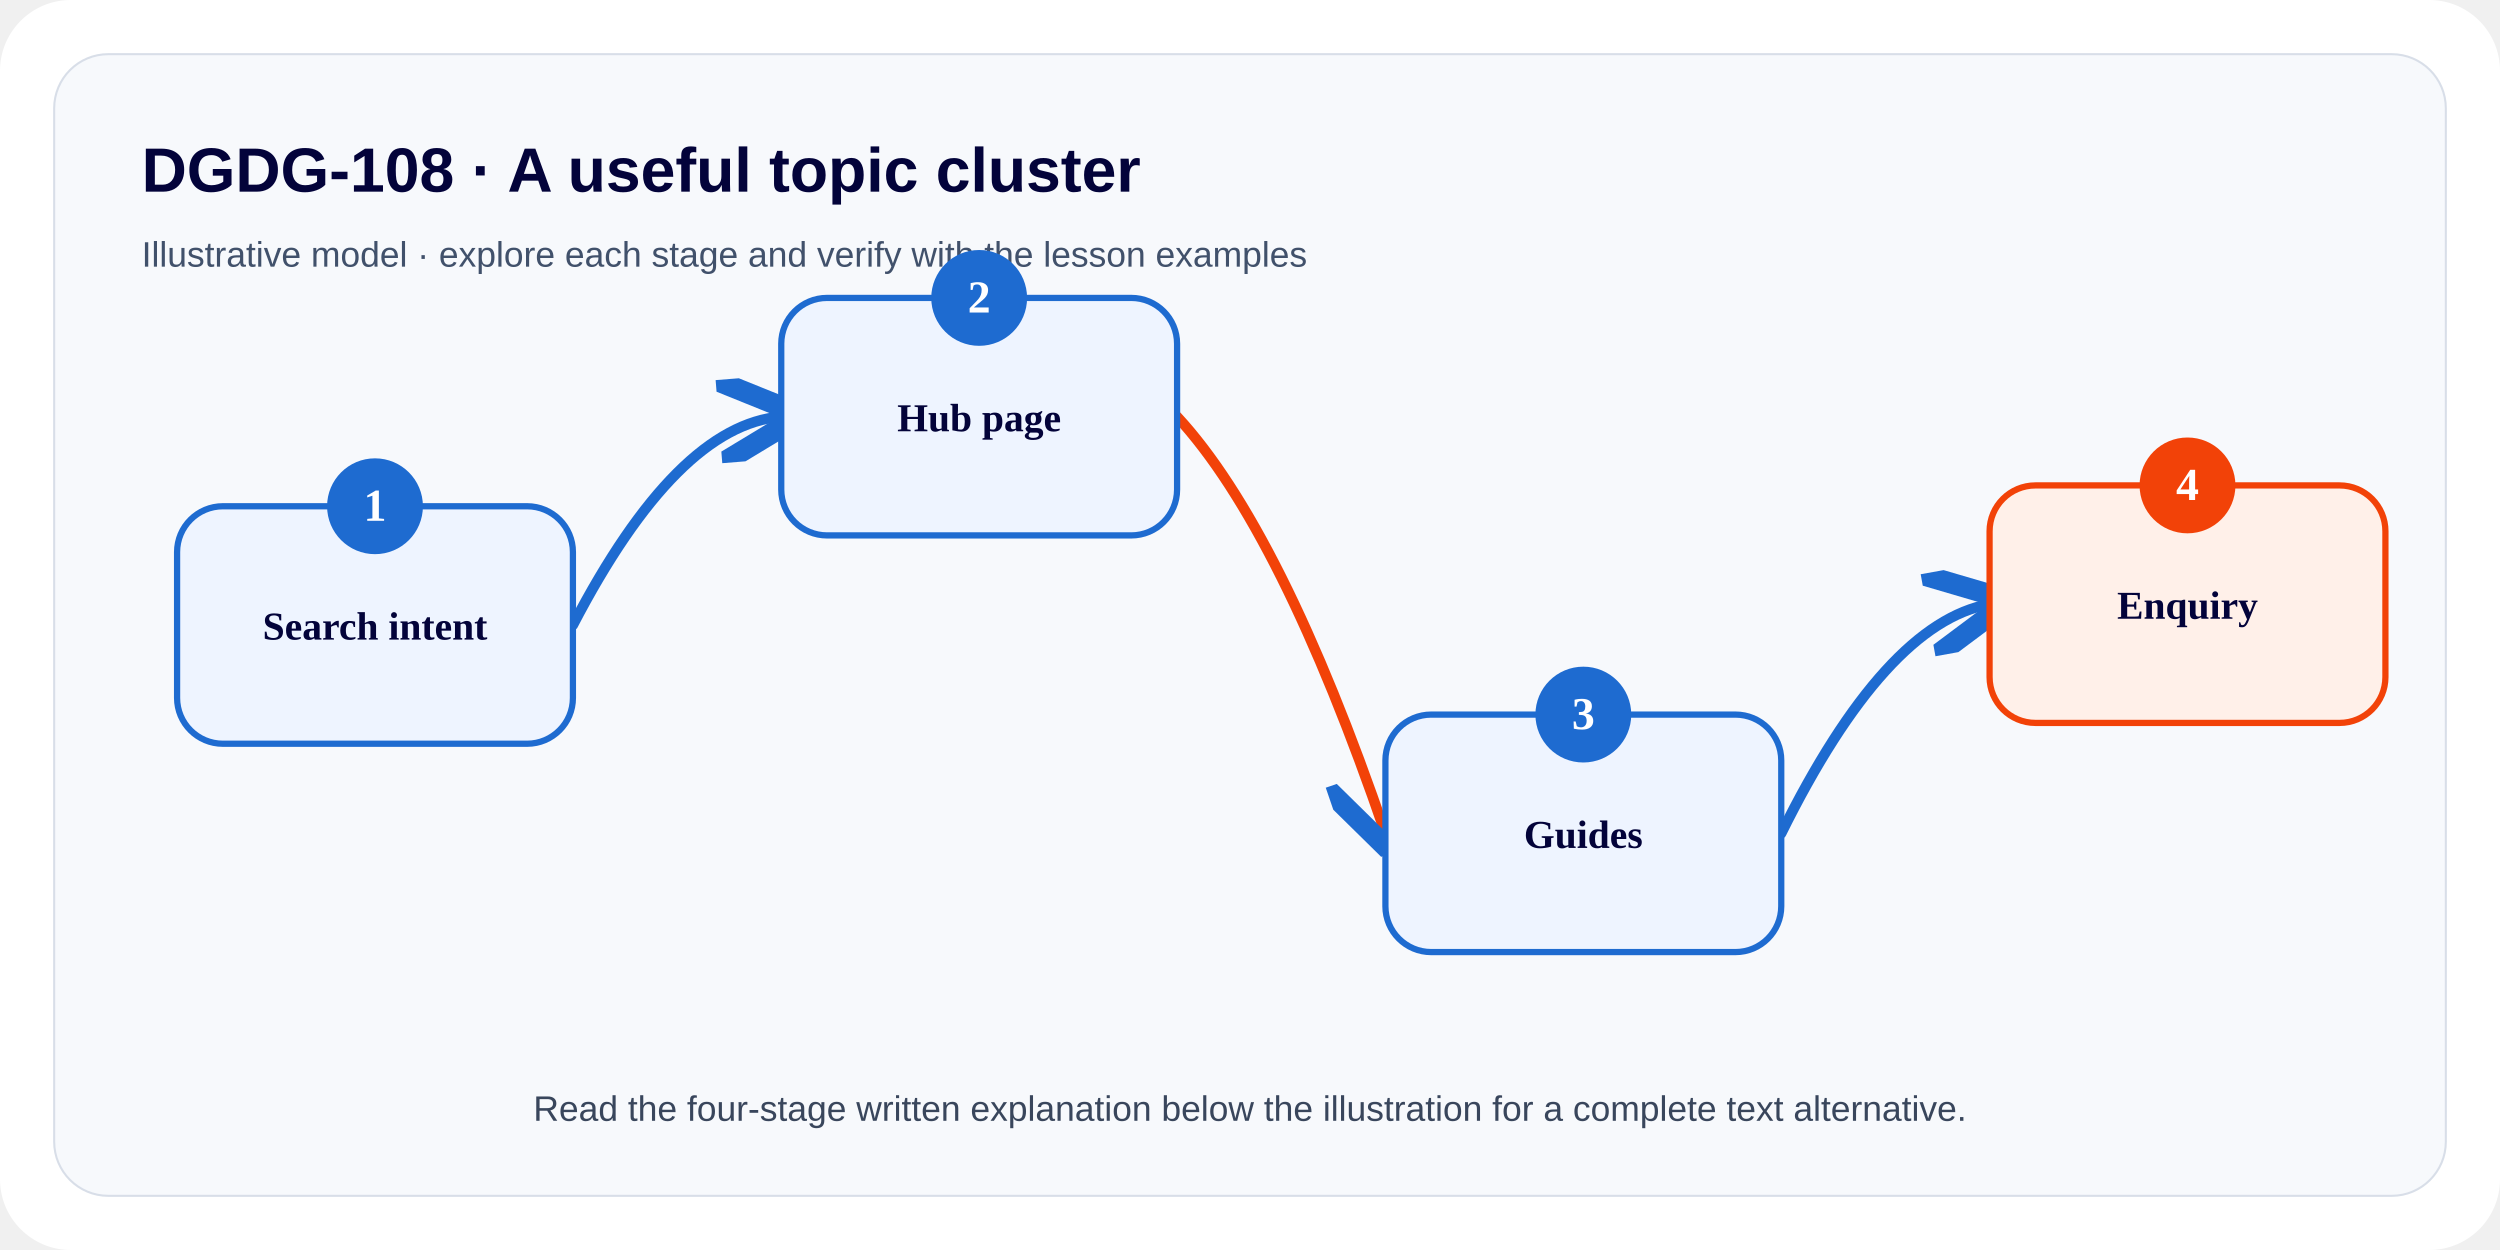
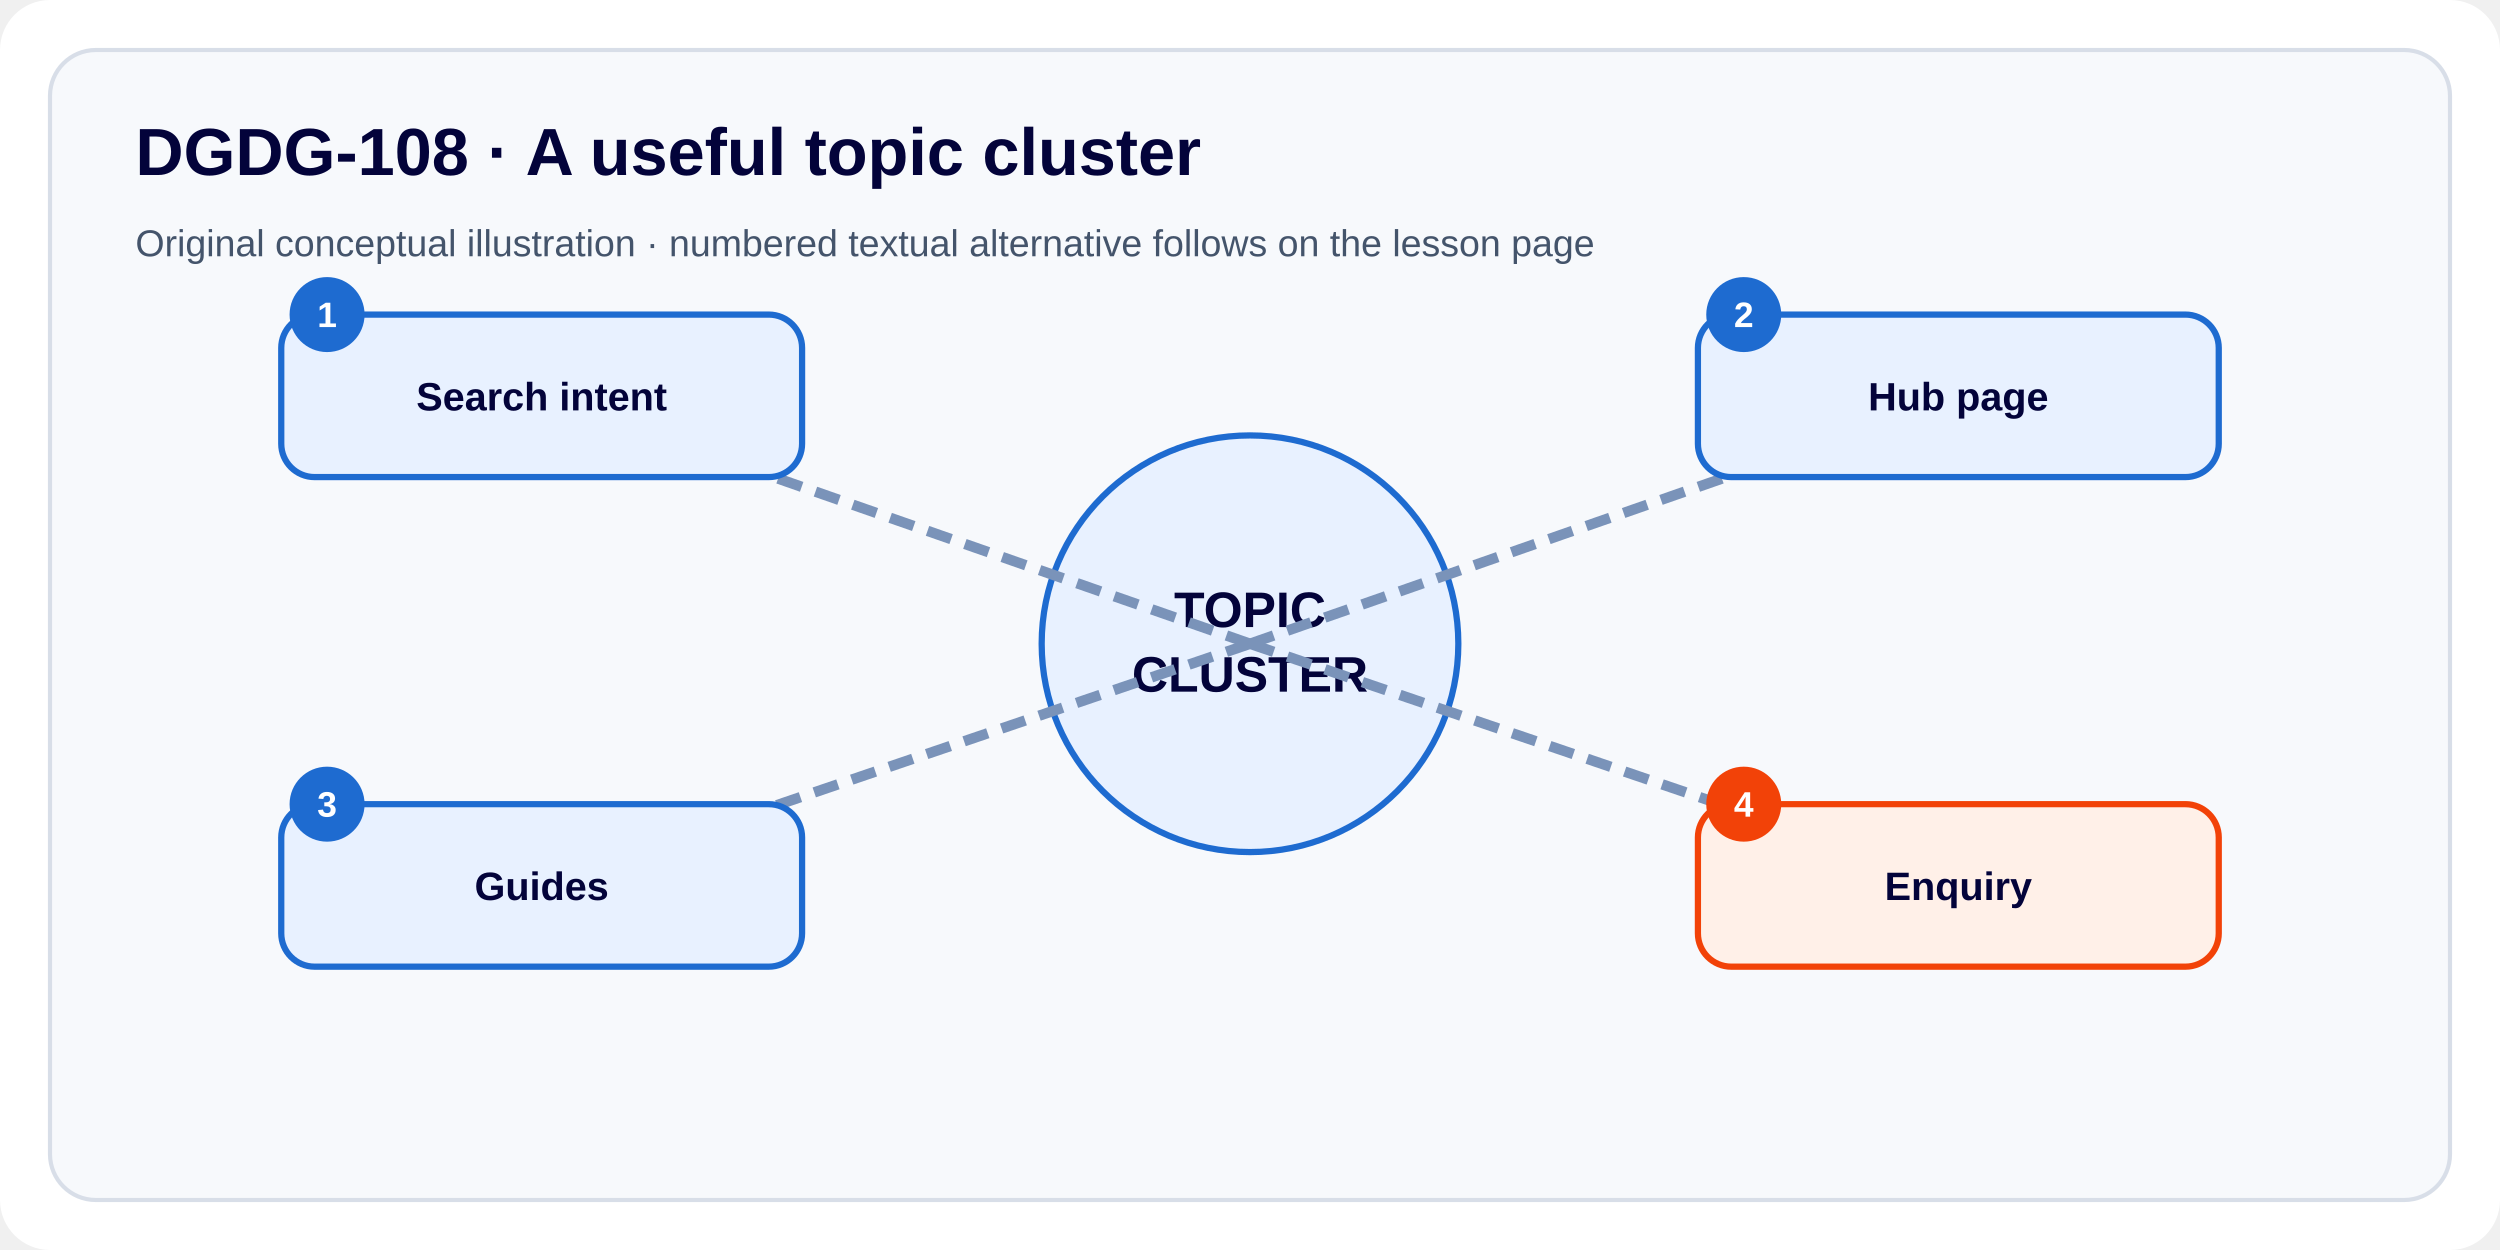
<svg xmlns="http://www.w3.org/2000/svg" viewBox="0 0 1200 600" role="img" aria-labelledby="title desc">
  <defs>
-     <marker id="a" markerWidth="8" markerHeight="8" refX="6" refY="4" orient="auto">
-       <path d="M0 0 L8 4 L0 8" fill="none" stroke="#1E6BD0" stroke-width="2" />
+     <marker id="arrow" markerWidth="8" markerHeight="8" refX="7" refY="4" orient="auto">
+       <path d="M1 1 L7 4 L1 7" fill="none" stroke="#1E6BD0" stroke-width="2" />
    </marker>
  </defs>
-   <rect width="1200" height="600" rx="34" fill="#FFFFFF" />
-   <rect x="26" y="26" width="1148" height="548" rx="26" fill="#F7F9FC" stroke="#D8DEE8" />
-   <text x="68" y="92" fill="#03033A" font-family="Arial,sans-serif" font-size="30" font-weight="700">DGDG-108 · A useful topic cluster</text>
-   <text x="68" y="128" fill="#41516B" font-family="Arial,sans-serif" font-size="17">Illustrative model · explore each stage and verify with the lesson examples</text>
-   <path d="M 275 300 Q 325 204 375 200" fill="none" stroke="#1E6BD0" stroke-width="5" stroke-linecap="round" marker-end="url(#a)" />
-   <path d="M 565 200 Q 615 254 665 400" fill="none" stroke="#F24208" stroke-width="5" stroke-linecap="round" marker-end="url(#a)" />
-   <path d="M 855 400 Q 905 299 955 290" fill="none" stroke="#1E6BD0" stroke-width="5" stroke-linecap="round" marker-end="url(#a)" />
+   <rect width="1200" height="600" rx="24" fill="#fff" />
+   <rect x="24" y="24" width="1152" height="552" rx="22" fill="#F7F9FC" stroke="#D8DEE8" stroke-width="2" />
+   <text x="65" y="84" fill="#03033A" font-size="32" font-family="Arial" font-weight="700">DGDG-108 · A useful topic cluster</text>
+   <text x="65" y="123" fill="#44546B" font-size="18" font-family="Arial">Original conceptual illustration · numbered textual alternative follows on the lesson page</text>
+   <circle cx="600" cy="309" r="100" fill="#E8F1FF" stroke="#1E6BD0" stroke-width="3" />
+   <text x="600" y="301" text-anchor="middle" font-family="Arial" font-size="24" font-weight="700" fill="#03033A">TOPIC</text>
+   <text x="600" y="332" text-anchor="middle" font-family="Arial" font-size="24" font-weight="700" fill="#03033A">CLUSTER</text>
+   <path d="M600 309 L260 190" stroke="#7A93B9" stroke-width="5" stroke-dasharray="12 7" />
+   <path d="M600 309 L940 190" stroke="#7A93B9" stroke-width="5" stroke-dasharray="12 7" />
+   <path d="M600 309 L260 425" stroke="#7A93B9" stroke-width="5" stroke-dasharray="12 7" />
+   <path d="M600 309 L940 425" stroke="#7A93B9" stroke-width="5" stroke-dasharray="12 7" />
  <g>
-     <rect x="85" y="243" width="190" height="114" rx="22" fill="#eef4ff" stroke="#1E6BD0" stroke-width="3" />
-     <circle cx="180" cy="243" r="23" fill="#1E6BD0" />
-     <text x="180" y="250" font-size="22" fill="white" text-anchor="middle" font-weight="700">1</text>
-     <text x="180" y="307" font-size="19" fill="#03033A" font-weight="700" text-anchor="middle">Search intent</text>
+     <rect x="135" y="151" width="250" height="78" rx="16" fill="#E8F1FF" stroke="#1E6BD0" stroke-width="3" />
+     <circle cx="157" cy="151" r="18" fill="#1E6BD0" />
+     <text x="157" y="157" text-anchor="middle" font-family="Arial,sans-serif" font-weight="700" font-size="17" fill="#fff">1</text>
+     <text x="260" y="197" text-anchor="middle" font-family="Arial,sans-serif" font-size="19" font-weight="700" fill="#03033A">Search intent</text>
  </g>
  <g>
-     <rect x="375" y="143" width="190" height="114" rx="22" fill="#eef4ff" stroke="#1E6BD0" stroke-width="3" />
-     <circle cx="470" cy="143" r="23" fill="#1E6BD0" />
-     <text x="470" y="150" font-size="22" fill="white" text-anchor="middle" font-weight="700">2</text>
-     <text x="470" y="207" font-size="19" fill="#03033A" font-weight="700" text-anchor="middle">Hub page</text>
+     <rect x="815" y="151" width="250" height="78" rx="16" fill="#E8F1FF" stroke="#1E6BD0" stroke-width="3" />
+     <circle cx="837" cy="151" r="18" fill="#1E6BD0" />
+     <text x="837" y="157" text-anchor="middle" font-family="Arial,sans-serif" font-weight="700" font-size="17" fill="#fff">2</text>
+     <text x="940" y="197" text-anchor="middle" font-family="Arial,sans-serif" font-size="19" font-weight="700" fill="#03033A">Hub page</text>
  </g>
  <g>
-     <rect x="665" y="343" width="190" height="114" rx="22" fill="#eef4ff" stroke="#1E6BD0" stroke-width="3" />
-     <circle cx="760" cy="343" r="23" fill="#1E6BD0" />
-     <text x="760" y="350" font-size="22" fill="white" text-anchor="middle" font-weight="700">3</text>
-     <text x="760" y="407" font-size="19" fill="#03033A" font-weight="700" text-anchor="middle">Guides</text>
+     <rect x="135" y="386" width="250" height="78" rx="16" fill="#E8F1FF" stroke="#1E6BD0" stroke-width="3" />
+     <circle cx="157" cy="386" r="18" fill="#1E6BD0" />
+     <text x="157" y="392" text-anchor="middle" font-family="Arial,sans-serif" font-weight="700" font-size="17" fill="#fff">3</text>
+     <text x="260" y="432" text-anchor="middle" font-family="Arial,sans-serif" font-size="19" font-weight="700" fill="#03033A">Guides</text>
  </g>
  <g>
-     <rect x="955" y="233" width="190" height="114" rx="22" fill="#fff0e9" stroke="#F24208" stroke-width="3" />
-     <circle cx="1050" cy="233" r="23" fill="#F24208" />
-     <text x="1050" y="240" font-size="22" fill="white" text-anchor="middle" font-weight="700">4</text>
-     <text x="1050" y="297" font-size="19" fill="#03033A" font-weight="700" text-anchor="middle">Enquiry</text>
+     <rect x="815" y="386" width="250" height="78" rx="16" fill="#FFF0E8" stroke="#F24208" stroke-width="3" />
+     <circle cx="837" cy="386" r="18" fill="#F24208" />
+     <text x="837" y="392" text-anchor="middle" font-family="Arial,sans-serif" font-weight="700" font-size="17" fill="#fff">4</text>
+     <text x="940" y="432" text-anchor="middle" font-family="Arial,sans-serif" font-size="19" font-weight="700" fill="#03033A">Enquiry</text>
  </g>
-   <text x="600" y="538" font-family="Arial,sans-serif" fill="#39465C" font-size="17" text-anchor="middle">Read the four-stage written explanation below the illustration for a complete text alternative.</text>
</svg>
